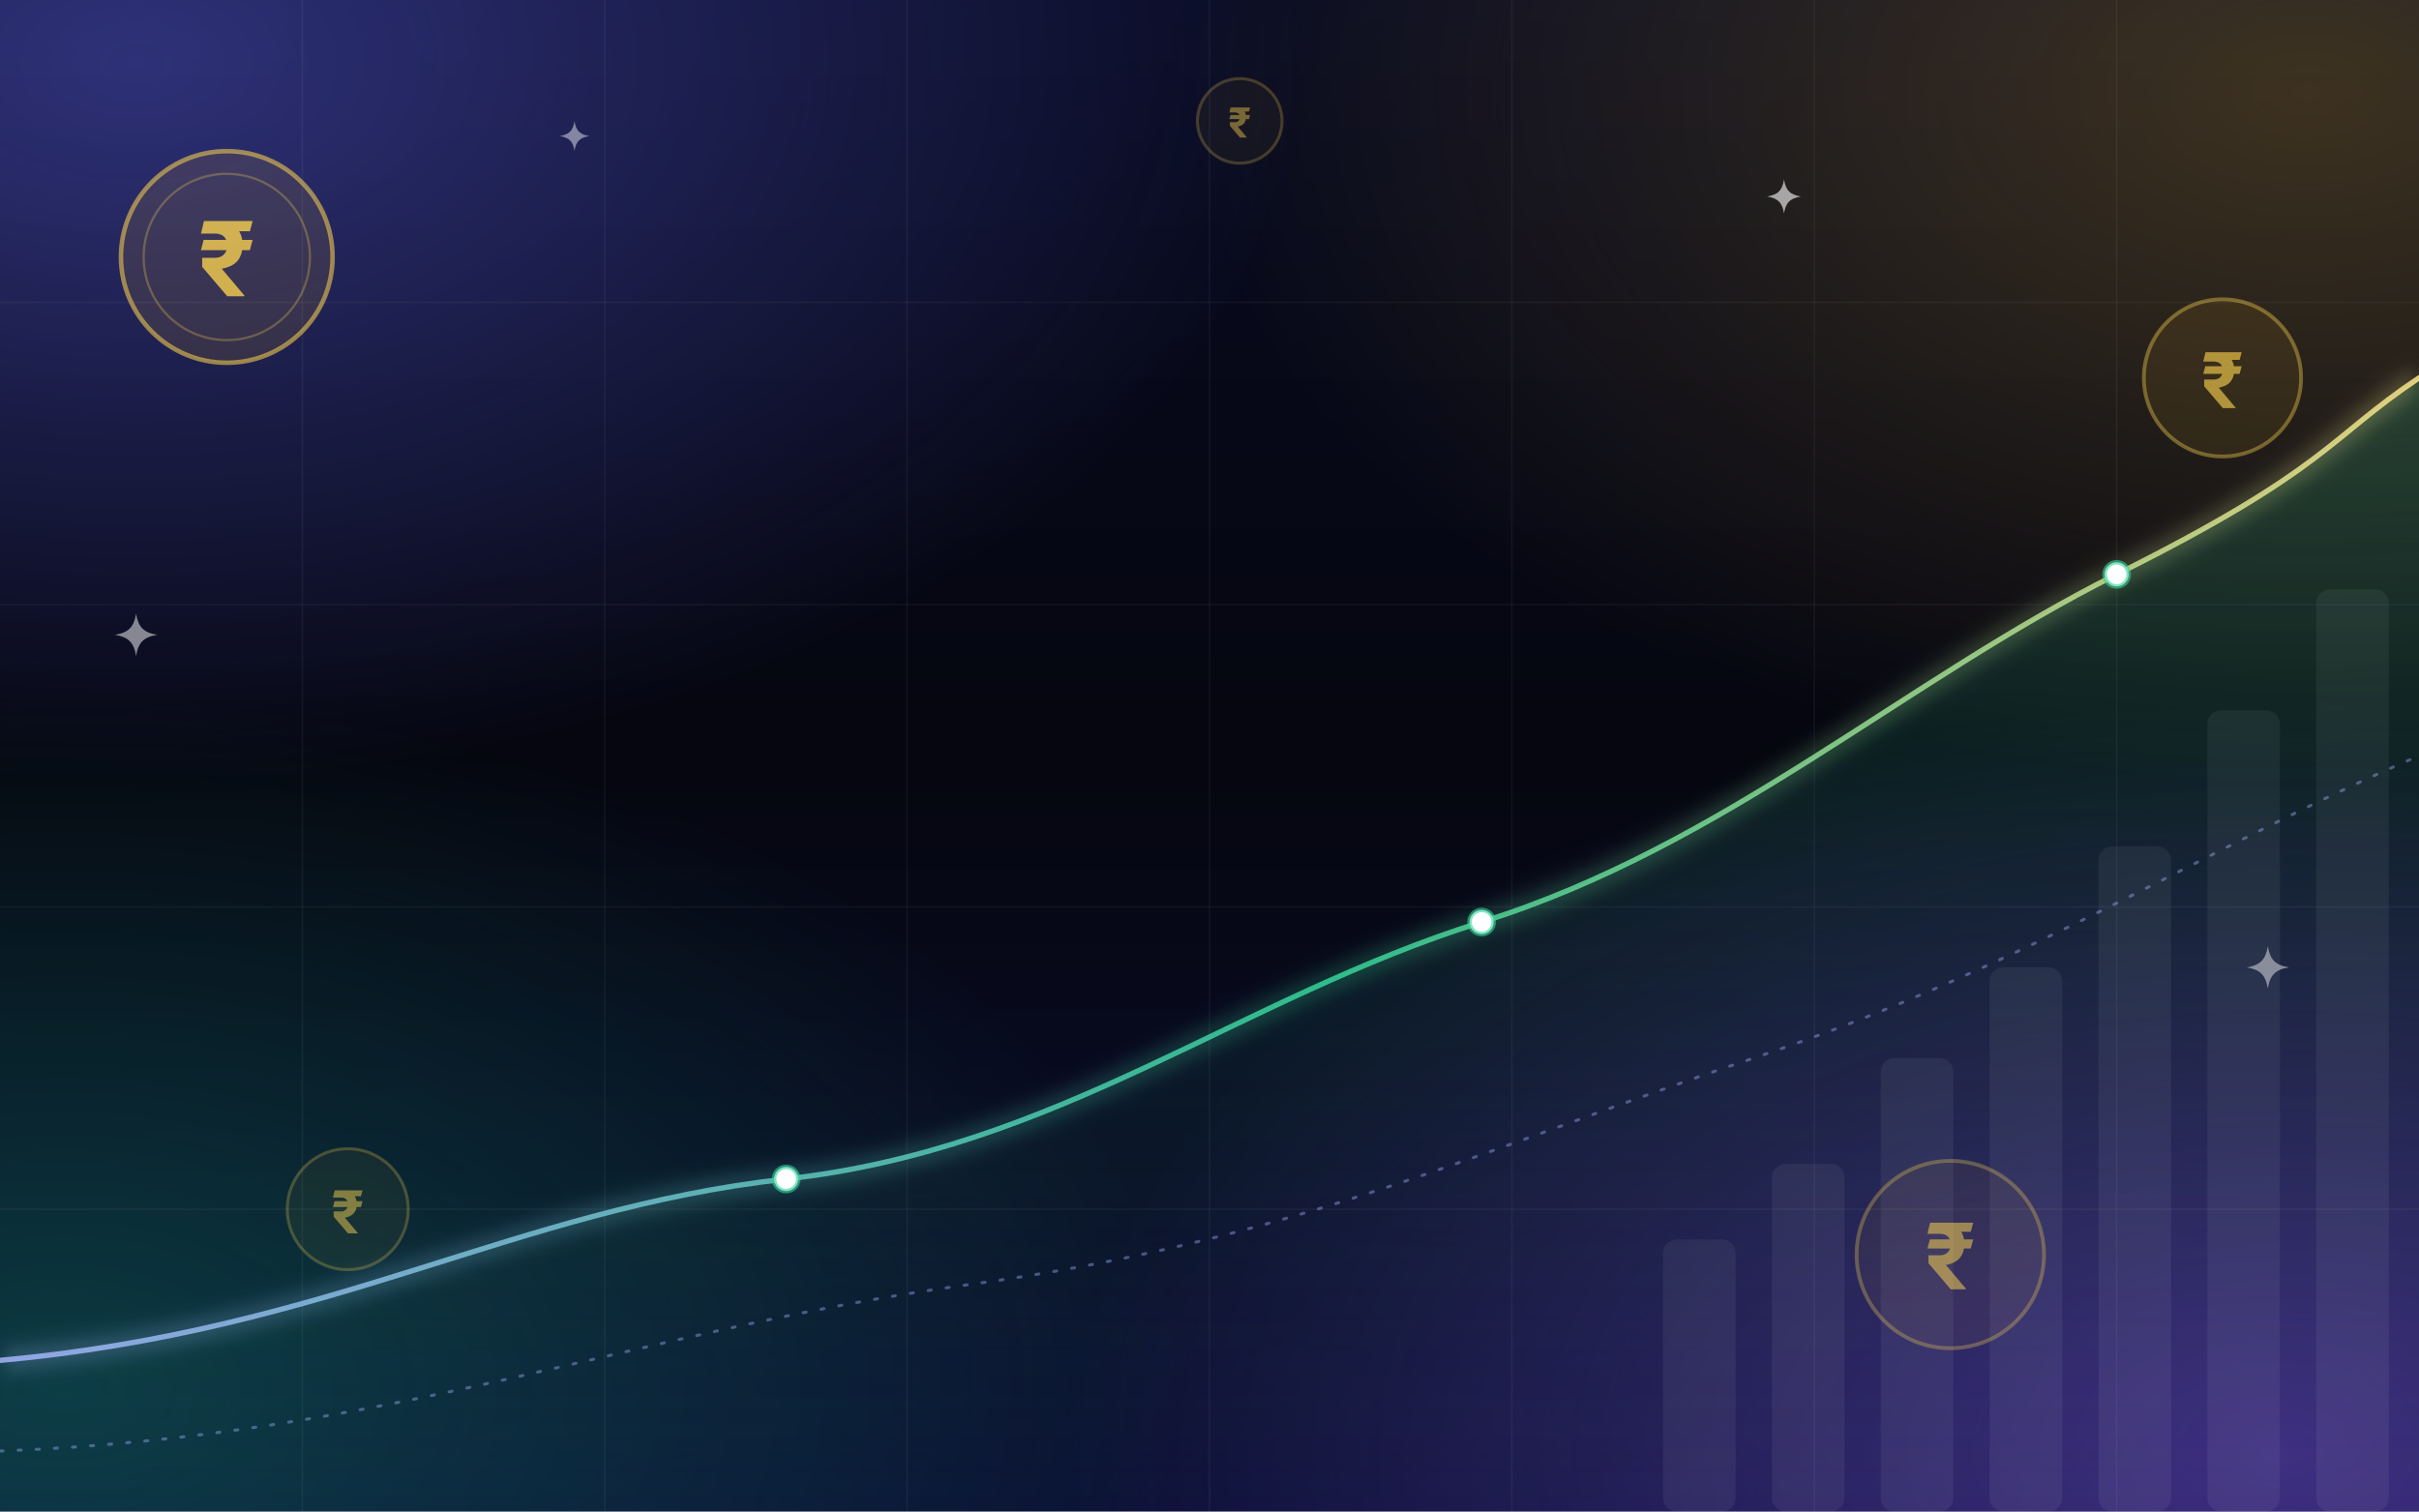
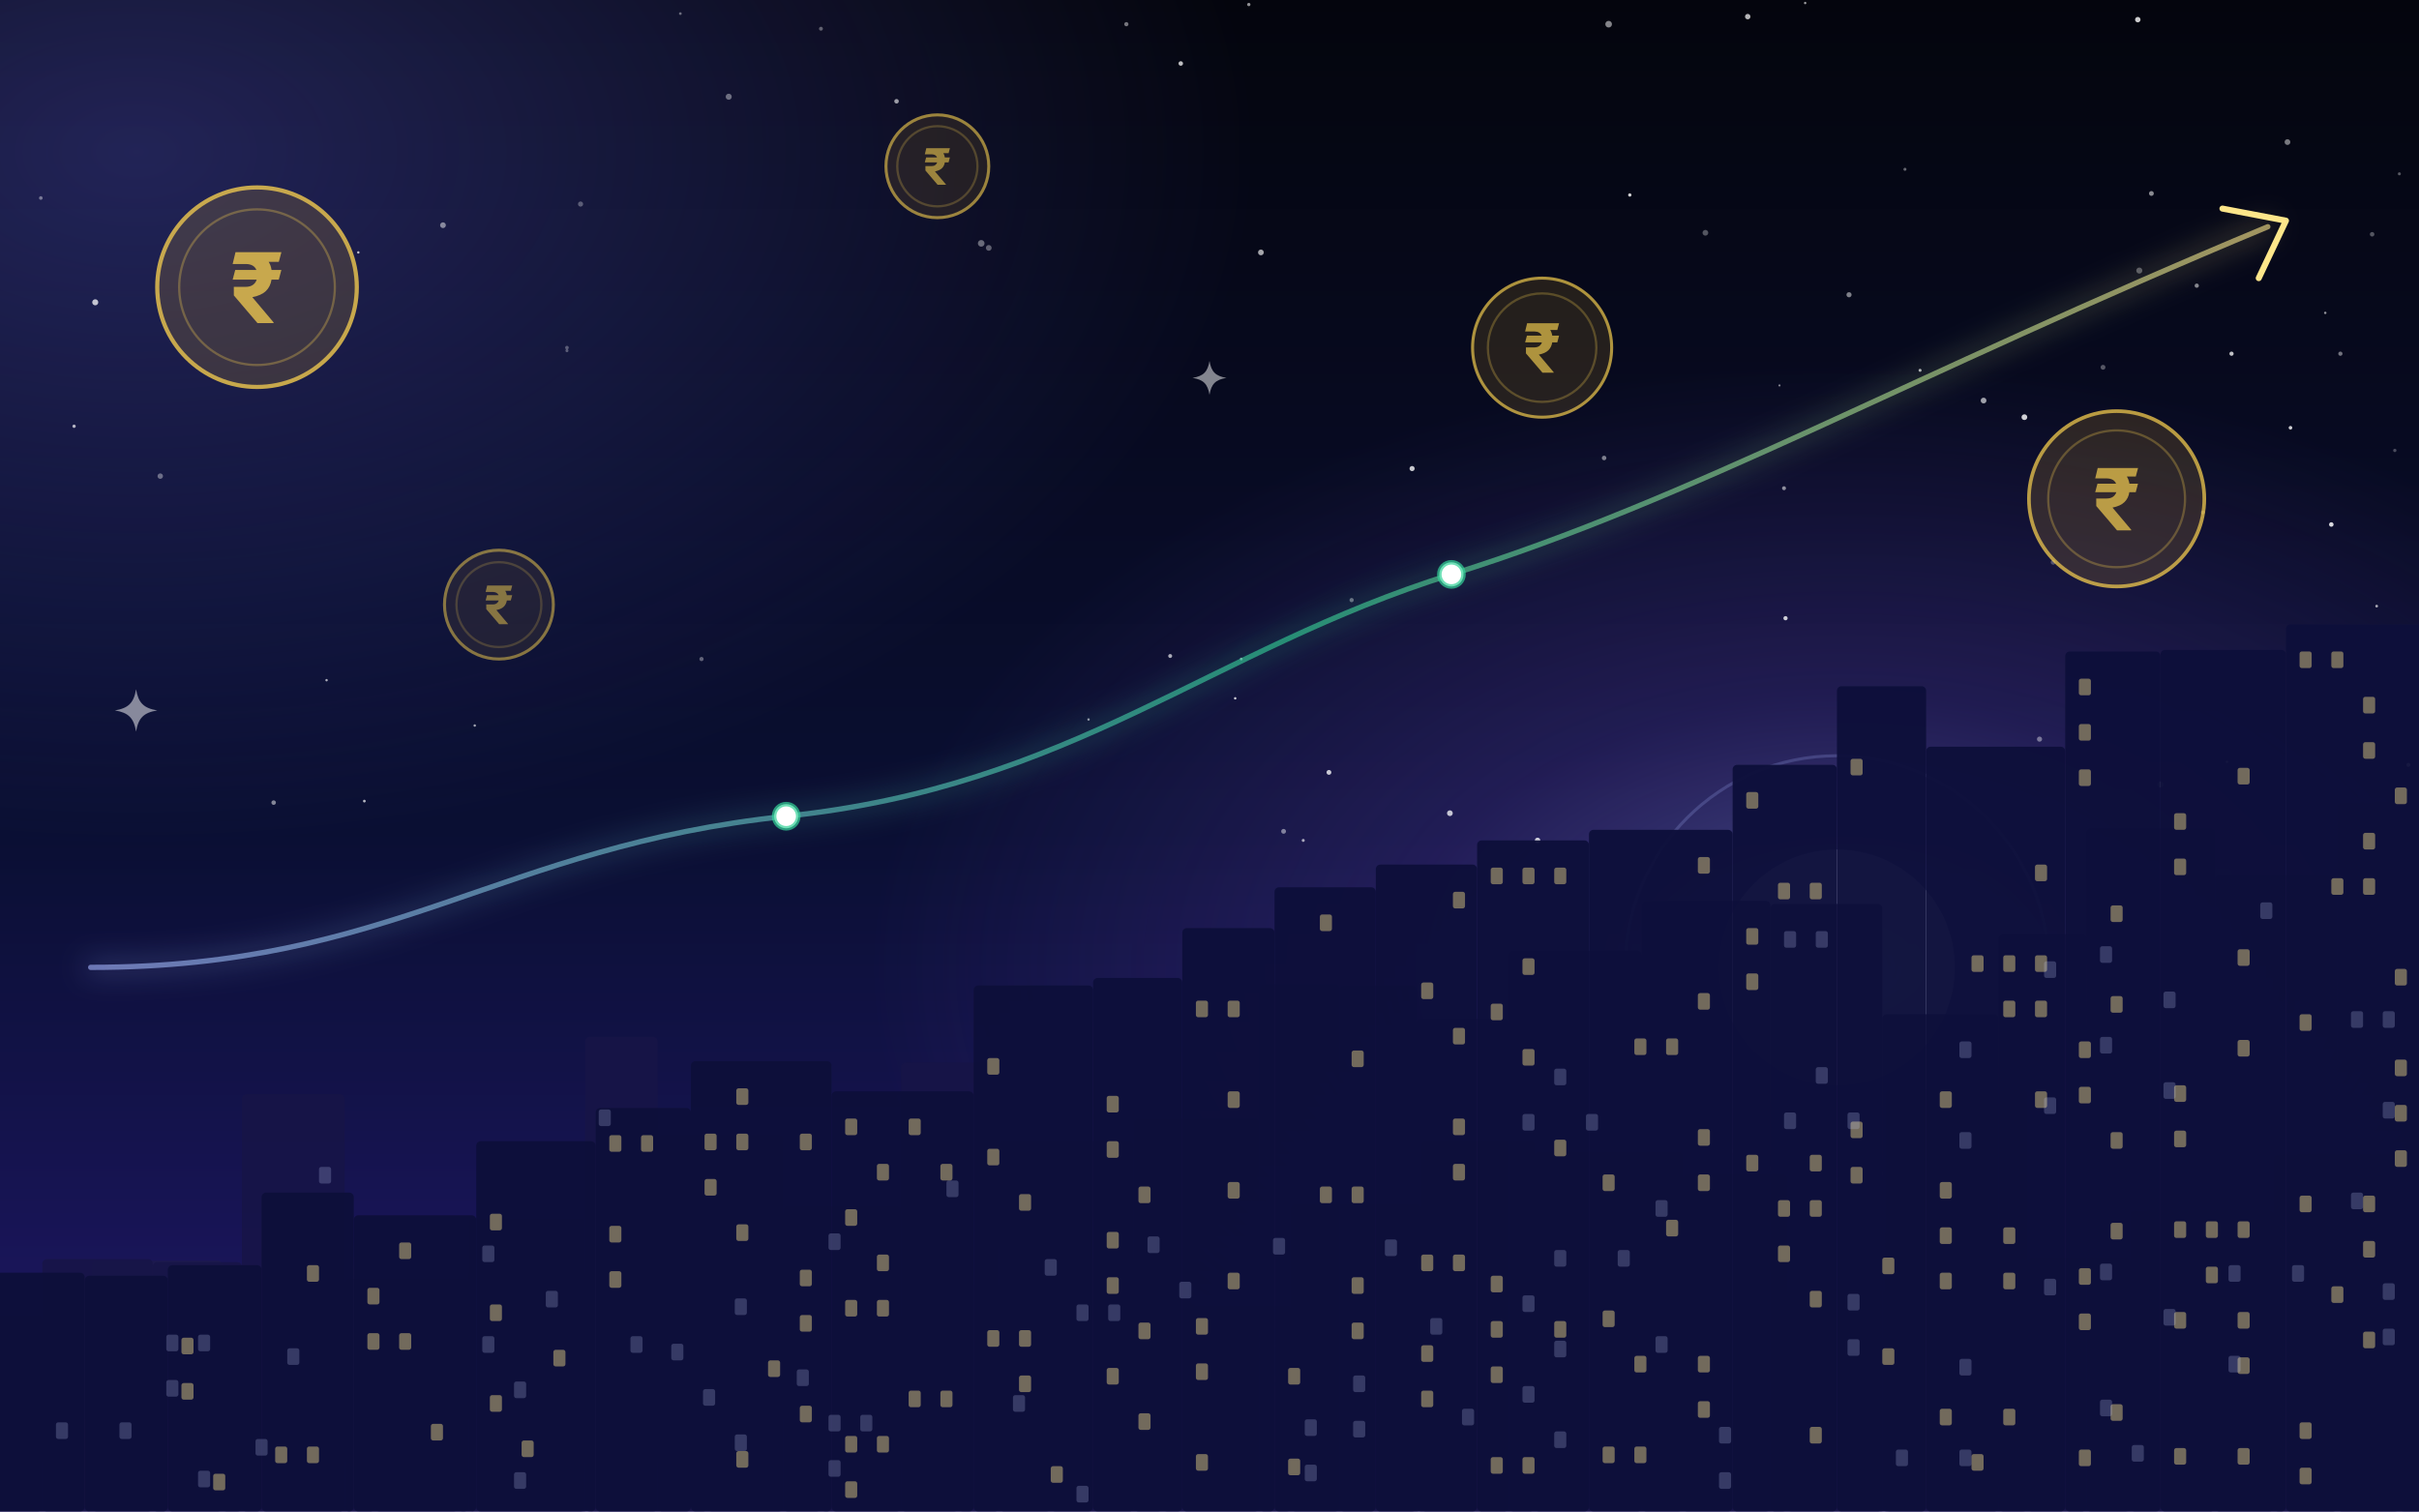
- <svg xmlns="http://www.w3.org/2000/svg" viewBox="0 0 1600 1000" preserveAspectRatio="xMidYMid slice" role="img" aria-label="">
+ <svg xmlns="http://www.w3.org/2000/svg" viewBox="0 0 1600 1000" preserveAspectRatio="xMidYMax slice" role="img" aria-label="">
  <defs>
-     <linearGradient id="base" x1="0" y1="0" x2="0" y2="1">
-       <stop offset="0" stop-color="#080b22" />
-       <stop offset=".5" stop-color="#05060f" />
-       <stop offset="1" stop-color="#0b1034" />
+     <linearGradient id="sky" x1="0" y1="0" x2="0" y2="1">
+       <stop offset="0" stop-color="#04050d" />
+       <stop offset=".55" stop-color="#0a0f33" />
+       <stop offset=".9" stop-color="#1c1660" />
+       <stop offset="1" stop-color="#2a1b6e" />
    </linearGradient>
-     <radialGradient id="g1" cx="6%" cy="4%" r="48%">
-       <stop offset="0" stop-color="#6366f1" stop-opacity=".42" />
+     <radialGradient id="moon" cx="76%" cy="64%" r="40%">
+       <stop offset="0" stop-color="#a5b4fc" stop-opacity=".42" />
+       <stop offset=".45" stop-color="#8b5cf6" stop-opacity=".18" />
+       <stop offset="1" stop-color="#8b5cf6" stop-opacity="0" />
+     </radialGradient>
+     <radialGradient id="grn" cx="6%" cy="10%" r="46%">
+       <stop offset="0" stop-color="#6366f1" stop-opacity=".30" />
      <stop offset="1" stop-color="#6366f1" stop-opacity="0" />
    </radialGradient>
-     <radialGradient id="g2" cx="95%" cy="6%" r="46%">
-       <stop offset="0" stop-color="#fbbf24" stop-opacity=".22" />
-       <stop offset="1" stop-color="#fbbf24" stop-opacity="0" />
-     </radialGradient>
-     <radialGradient id="g3" cx="3%" cy="92%" r="46%">
-       <stop offset="0" stop-color="#10b981" stop-opacity=".26" />
-       <stop offset="1" stop-color="#10b981" stop-opacity="0" />
-     </radialGradient>
-     <radialGradient id="g4" cx="94%" cy="96%" r="50%">
-       <stop offset="0" stop-color="#8b5cf6" stop-opacity=".40" />
-       <stop offset="1" stop-color="#8b5cf6" stop-opacity="0" />
-     </radialGradient>
-     <linearGradient id="ln" x1="0" y1="0" x2="1" y2="0">
+     <linearGradient id="gl" x1="0" y1="0" x2="1" y2="0">
      <stop offset="0" stop-color="#a5b4fc" />
      <stop offset=".55" stop-color="#34d399" />
      <stop offset="1" stop-color="#fde68a" />
    </linearGradient>
-     <linearGradient id="ar" x1="0" y1="0" x2="0" y2="1">
-       <stop offset="0" stop-color="#34d399" stop-opacity=".18" />
-       <stop offset="1" stop-color="#34d399" stop-opacity="0" />
-     </linearGradient>
-     <filter id="blur">
-       <feGaussianBlur stdDeviation="7" />
+     <filter id="b">
+       <feGaussianBlur stdDeviation="9" />
    </filter>
    <path id="sp" d="M0-14C1.5-5 5-1.5 14 0 5 1.5 1.5 5 0 14-1.5 5-5 1.5-14 0-5-1.5-1.5-5 0-14Z" />
  </defs>
-   <rect width="1600" height="1000" fill="url(#base)" />
-   <rect width="1600" height="1000" fill="url(#g1)" />
-   <rect width="1600" height="1000" fill="url(#g2)" />
-   <rect width="1600" height="1000" fill="url(#g3)" />
-   <rect width="1600" height="1000" fill="url(#g4)" />
-   <g stroke="#fff" stroke-opacity=".05">
-     <path d="M0 200H1600M0 400H1600M0 600H1600M0 800H1600" />
-     <path d="M200 0V1000M400 0V1000M600 0V1000M800 0V1000M1000 0V1000M1200 0V1000M1400 0V1000" />
-   </g>
-   <g fill="#fff" fill-opacity=".06">
-     <rect x="1100" y="820" width="48" height="180" rx="9" />
-     <rect x="1172" y="770" width="48" height="230" rx="9" />
-     <rect x="1244" y="700" width="48" height="300" rx="9" />
-     <rect x="1316" y="640" width="48" height="360" rx="9" />
-     <rect x="1388" y="560" width="48" height="440" rx="9" />
-     <rect x="1460" y="470" width="48" height="530" rx="9" />
-     <rect x="1532" y="390" width="48" height="610" rx="9" />
-   </g>
-   <path d="M0 900C220 880 340 800 520 780S820 660 980 610S1260 450 1400 380S1540 290 1600 250V1000H0Z" fill="url(#ar)" />
-   <path d="M0 900C220 880 340 800 520 780S820 660 980 610S1260 450 1400 380S1540 290 1600 250" fill="none" stroke="url(#ln)" stroke-width="7" stroke-linecap="round" opacity=".5" filter="url(#blur)" />
-   <path d="M0 900C220 880 340 800 520 780S820 660 980 610S1260 450 1400 380S1540 290 1600 250" fill="none" stroke="url(#ln)" stroke-width="3.5" stroke-linecap="round" opacity=".85" />
-   <path d="M0 960C260 950 420 880 640 850S980 760 1160 700S1460 560 1600 500" fill="none" stroke="#a5b4fc" stroke-width="2" stroke-linecap="round" stroke-dasharray="2 10" opacity=".4" />
-   <g fill="#fff" stroke="#34d399" stroke-opacity=".6" stroke-width="3">
-     <circle cx="520" cy="780" r="8" />
-     <circle cx="980" cy="610" r="8" />
-     <circle cx="1400" cy="380" r="8" />
-   </g>
-   <g font-family="system-ui,-apple-system,Segoe UI,Roboto,sans-serif" font-weight="700" text-anchor="middle" fill="#fcd34d">
-     <g opacity=".8">
-       <circle cx="150" cy="170" r="70" fill="#fbbf24" fill-opacity=".14" stroke="#fcd34d" stroke-opacity=".7" stroke-width="3" />
-       <circle cx="150" cy="170" r="55" fill="none" stroke="#fcd34d" stroke-opacity=".35" stroke-width="1.5" />
-       <text x="150" y="196" font-size="70">₹</text>
+   <rect width="1600" height="1000" fill="url(#sky)" />
+   <rect width="1600" height="1000" fill="url(#grn)" />
+   <rect width="1600" height="1000" fill="url(#moon)" />
+   <g fill="#fff">
+     <circle cx="1064" cy="16" r="2.2" opacity="0.51" />
+     <circle cx="464" cy="436" r="1.4" opacity="0.35" />
+     <circle cx="649" cy="161" r="2.2" opacity="0.38" />
+     <circle cx="781" cy="42" r="1.5" opacity="0.74" />
+     <circle cx="63" cy="200" r="2.0" opacity="0.74" />
+     <circle cx="745" cy="16" r="1.4" opacity="0.44" />
+     <circle cx="817" cy="462" r="0.8" opacity="0.81" />
+     <circle cx="1572" cy="401" r="0.9" opacity="0.65" />
+     <circle cx="1017" cy="556" r="1.8" opacity="0.80" />
+     <circle cx="1078" cy="129" r="1.1" opacity="0.82" />
+     <circle cx="1391" cy="243" r="1.6" opacity="0.32" />
+     <circle cx="1515" cy="283" r="1.2" opacity="0.79" />
+     <circle cx="959" cy="538" r="1.9" opacity="0.75" />
+     <circle cx="849" cy="550" r="1.6" opacity="0.45" />
+     <circle cx="314" cy="480" r="0.8" opacity="0.63" />
+     <circle cx="1156" cy="11" r="1.8" opacity="0.70" />
+     <circle cx="1194" cy="2" r="0.8" opacity="0.60" />
+     <circle cx="1453" cy="189" r="1.4" opacity="0.51" />
+     <circle cx="774" cy="434" r="1.3" opacity="0.66" />
+     <circle cx="1181" cy="409" r="1.4" opacity="0.79" />
+     <circle cx="1538" cy="207" r="0.8" opacity="0.57" />
+     <circle cx="1476" cy="234" r="1.4" opacity="0.75" />
+     <circle cx="375" cy="230" r="1.2" opacity="0.30" />
+     <circle cx="826" cy="3" r="1.1" opacity="0.56" />
+     <circle cx="894" cy="397" r="1.4" opacity="0.38" />
+     <circle cx="241" cy="530" r="0.9" opacity="0.70" />
+     <circle cx="1457" cy="339" r="1.3" opacity="0.26" />
+     <circle cx="862" cy="556" r="1.0" opacity="0.62" />
+     <circle cx="720" cy="476" r="0.8" opacity="0.57" />
+     <circle cx="821" cy="436" r="0.9" opacity="0.60" />
+     <circle cx="1223" cy="195" r="1.7" opacity="0.48" />
+     <circle cx="216" cy="450" r="0.8" opacity="0.66" />
+     <circle cx="1569" cy="155" r="1.5" opacity="0.31" />
+     <circle cx="1260" cy="112" r="1.0" opacity="0.39" />
+     <circle cx="1128" cy="154" r="1.9" opacity="0.31" />
+     <circle cx="1429" cy="519" r="2.0" opacity="0.30" />
+     <circle cx="879" cy="511" r="1.6" opacity="0.77" />
+     <circle cx="181" cy="531" r="1.5" opacity="0.49" />
+     <circle cx="27" cy="131" r="1.2" opacity="0.40" />
+     <circle cx="237" cy="167" r="0.8" opacity="0.73" />
+     <circle cx="1349" cy="489" r="1.7" opacity="0.40" />
+     <circle cx="49" cy="282" r="1.1" opacity="0.68" />
+     <circle cx="1473" cy="504" r="0.8" opacity="0.58" />
+     <circle cx="543" cy="19" r="1.3" opacity="0.34" />
+     <circle cx="1270" cy="245" r="1.0" opacity="0.68" />
+     <circle cx="934" cy="310" r="1.7" opacity="0.77" />
+     <circle cx="482" cy="64" r="2.0" opacity="0.39" />
+     <circle cx="1312" cy="265" r="1.9" opacity="0.61" />
+     <circle cx="1587" cy="115" r="1.0" opacity="0.33" />
+     <circle cx="654" cy="164" r="1.9" opacity="0.34" />
+     <circle cx="593" cy="67" r="1.5" opacity="0.59" />
+     <circle cx="1513" cy="94" r="1.9" opacity="0.46" />
+     <circle cx="1593" cy="506" r="1.3" opacity="0.78" />
+     <circle cx="1414" cy="13" r="1.8" opacity="0.79" />
+     <circle cx="384" cy="135" r="1.7" opacity="0.30" />
+     <circle cx="1423" cy="128" r="1.6" opacity="0.53" />
+     <circle cx="1415" cy="179" r="2.0" opacity="0.32" />
+     <circle cx="1180" cy="323" r="1.3" opacity="0.53" />
+     <circle cx="834" cy="167" r="1.9" opacity="0.64" />
+     <circle cx="375" cy="232" r="1.0" opacity="0.30" />
+     <circle cx="106" cy="315" r="1.8" opacity="0.37" />
+     <circle cx="1061" cy="303" r="1.5" opacity="0.47" />
+     <circle cx="450" cy="9" r="0.9" opacity="0.38" />
+     <circle cx="1177" cy="255" r="0.7" opacity="0.50" />
+     <circle cx="1339" cy="276" r="1.9" opacity="0.81" />
+     <circle cx="1548" cy="234" r="1.4" opacity="0.43" />
+     <circle cx="1584" cy="298" r="1.1" opacity="0.27" />
+     <circle cx="1542" cy="347" r="1.5" opacity="0.84" />
+     <circle cx="1358" cy="372" r="1.6" opacity="0.26" />
+     <circle cx="293" cy="149" r="1.9" opacity="0.48" />
+   </g>
+   <circle cx="1215" cy="640" r="78" fill="#e0e7ff" opacity=".55" />
+   <circle cx="1215" cy="640" r="140" fill="none" stroke="#a5b4fc" stroke-opacity=".22" stroke-width="2" />
+   <g font-family="system-ui,-apple-system,Segoe UI,Roboto,sans-serif" font-weight="700" text-anchor="middle">
+     <g opacity="0.765">
+       <circle cx="170" cy="190" r="66" fill="#fbbf24" fill-opacity="0.2" stroke="#fcd34d" stroke-width="2.75" />
+       <circle cx="170" cy="190" r="51.48" fill="none" stroke="#fcd34d" stroke-opacity=".4" stroke-width="1.5" />
+       <text x="170" y="213.76" font-size="66" fill="#fcd34d">₹</text>
    </g>
-     <g opacity=".65">
-       <circle cx="1470" cy="250" r="52" fill="#fbbf24" fill-opacity=".12" stroke="#fcd34d" stroke-opacity=".6" stroke-width="2.5" />
-       <text x="1470" y="270" font-size="52">₹</text>
+     <g opacity="0.595">
+       <circle cx="620" cy="110" r="34" fill="#fbbf24" fill-opacity="0.16" stroke="#fcd34d" stroke-width="2" />
+       <circle cx="620" cy="110" r="26.52" fill="none" stroke="#fcd34d" stroke-opacity=".4" stroke-width="1.5" />
+       <text x="620" y="122.24" font-size="34" fill="#fcd34d">₹</text>
    </g>
-     <g opacity=".55">
-       <circle cx="1290" cy="830" r="62" fill="#fbbf24" fill-opacity=".1" stroke="#fcd34d" stroke-opacity=".55" stroke-width="2.5" />
-       <text x="1290" y="853" font-size="62">₹</text>
+     <g opacity="0.68">
+       <circle cx="1020" cy="230" r="46" fill="#fbbf24" fill-opacity="0.18" stroke="#fcd34d" stroke-width="2" />
+       <circle cx="1020" cy="230" r="35.88" fill="none" stroke="#fcd34d" stroke-opacity=".4" stroke-width="1.5" />
+       <text x="1020" y="246.56" font-size="46" fill="#fcd34d">₹</text>
    </g>
-     <g opacity=".5">
-       <circle cx="230" cy="800" r="40" fill="#fbbf24" fill-opacity=".1" stroke="#fcd34d" stroke-opacity=".5" stroke-width="2" />
-       <text x="230" y="816" font-size="40">₹</text>
+     <g opacity="0.722">
+       <circle cx="1400" cy="330" r="58" fill="#fbbf24" fill-opacity="0.2" stroke="#fcd34d" stroke-width="2.417" />
+       <circle cx="1400" cy="330" r="45.24" fill="none" stroke="#fcd34d" stroke-opacity=".4" stroke-width="1.5" />
+       <text x="1400" y="350.88" font-size="58" fill="#fcd34d">₹</text>
    </g>
-     <g opacity=".45">
-       <circle cx="820" cy="80" r="28" fill="#fbbf24" fill-opacity=".1" stroke="#fcd34d" stroke-opacity=".5" stroke-width="2" />
-       <text x="820" y="91" font-size="28">₹</text>
+     <g opacity="0.51">
+       <circle cx="330" cy="400" r="36" fill="#fbbf24" fill-opacity="0.16" stroke="#fcd34d" stroke-width="2" />
+       <circle cx="330" cy="400" r="28.08" fill="none" stroke="#fcd34d" stroke-opacity=".4" stroke-width="1.5" />
+       <text x="330" y="412.96" font-size="36" fill="#fcd34d">₹</text>
    </g>
  </g>
  <g fill="#fff">
-     <use href="#sp" x="90" y="420" opacity=".5" />
-     <use href="#sp" x="1500" y="640" opacity=".45" />
-     <use href="#sp" x="1180" y="130" opacity=".6" transform="translate(1180 130) scale(.8) translate(-1180 -130)" />
-     <use href="#sp" x="380" y="90" opacity=".45" transform="translate(380 90) scale(.7) translate(-380 -90)" />
+     <use href="#sp" x="90" y="470" opacity=".5" />
+     <use href="#sp" x="800" y="250" opacity=".5" transform="translate(800 250) scale(.8) translate(-800 -250)" />
+   </g>
+   <g fill="#1e1b4b" opacity=".75">
+     <rect x="-20" y="846" width="81" height="154" rx="3" />
+     <rect x="61" y="834" width="86" height="166" rx="3" />
+     <rect x="147" y="837" width="101" height="163" rx="3" />
+     <rect x="248" y="833" width="55" height="167" rx="3" />
+     <rect x="303" y="842" width="86" height="158" rx="3" />
+     <rect x="389" y="782" width="79" height="218" rx="3" />
+     <rect x="468" y="803" width="75" height="197" rx="3" />
+     <rect x="543" y="870" width="91" height="130" rx="3" />
+     <rect x="634" y="850" width="61" height="150" rx="3" />
+     <rect x="695" y="832" width="74" height="168" rx="3" />
+     <rect x="769" y="864" width="85" height="136" rx="3" />
+     <rect x="854" y="797" width="86" height="203" rx="3" />
+     <rect x="940" y="755" width="75" height="245" rx="3" />
+     <rect x="1015" y="762" width="98" height="238" rx="3" />
+     <rect x="1113" y="777" width="69" height="223" rx="3" />
+     <rect x="1182" y="853" width="65" height="147" rx="3" />
+     <rect x="1247" y="721" width="94" height="279" rx="3" />
+     <rect x="1341" y="832" width="68" height="168" rx="3" />
+     <rect x="1409" y="801" width="95" height="199" rx="3" />
+     <rect x="1504" y="764" width="83" height="236" rx="3" />
+     <rect x="1587" y="821" width="101" height="179" rx="3" />
+   </g>
+   <g fill="#161446" opacity=".85">
+     <rect x="-20" y="870" width="48" height="130" rx="3" />
+     <rect x="28" y="833" width="73" height="167" rx="3" />
+     <rect x="101" y="835" width="59" height="165" rx="3" />
+     <rect x="160" y="724" width="68" height="276" rx="3" />
+     <rect x="228" y="846" width="82" height="154" rx="3" />
+     <rect x="310" y="806" width="77" height="194" rx="3" />
+     <rect x="387" y="686" width="48" height="314" rx="3" />
+     <rect x="435" y="751" width="83" height="249" rx="3" />
+     <rect x="518" y="798" width="78" height="202" rx="3" />
+     <rect x="596" y="703" width="65" height="297" rx="3" />
+     <rect x="661" y="755" width="89" height="245" rx="3" />
+     <rect x="750" y="740" width="83" height="260" rx="3" />
+     <rect x="833" y="651" width="53" height="349" rx="3" />
+     <rect x="886" y="652" width="51" height="348" rx="3" />
+     <rect x="937" y="674" width="61" height="326" rx="3" />
+     <rect x="998" y="629" width="88" height="371" rx="3" />
+     <rect x="1086" y="596" width="85" height="404" rx="3" />
+     <rect x="1171" y="598" width="74" height="402" rx="3" />
+     <rect x="1245" y="671" width="77" height="329" rx="3" />
+     <rect x="1322" y="618" width="58" height="382" rx="3" />
+     <rect x="1380" y="548" width="85" height="452" rx="3" />
+     <rect x="1465" y="579" width="81" height="421" rx="3" />
+     <rect x="1546" y="531" width="59" height="469" rx="3" />
+     <rect x="1605" y="595" width="53" height="405" rx="3" />
+   </g>
+   <path d="M60 640C260 640 330 560 520 540S800 430 960 380S1260 250 1500 150" fill="none" stroke="url(#gl)" stroke-width="8" stroke-linecap="round" opacity=".28" filter="url(#b)" />
+   <path d="M60 640C260 640 330 560 520 540S800 430 960 380S1260 250 1500 150" fill="none" stroke="url(#gl)" stroke-width="3.5" stroke-linecap="round" opacity=".6" />
+   <path d="M1470 138L1512 146L1494 184" fill="none" stroke="#fde68a" stroke-width="4" stroke-linecap="round" stroke-linejoin="round" />
+   <g fill="#fff" stroke="#34d399" stroke-opacity=".7" stroke-width="3">
+     <circle cx="520" cy="540" r="8" />
+     <circle cx="960" cy="380" r="8" />
+   </g>
+   <g fill="#0d0f3a" opacity=".95">
+     <rect x="-20" y="842" width="76" height="158" rx="3" />
+     <rect x="56" y="844" width="55" height="156" rx="3" />
+     <rect x="111" y="837" width="62" height="163" rx="3" />
+     <rect x="173" y="789" width="61" height="211" rx="3" />
+     <rect x="234" y="804" width="81" height="196" rx="3" />
+     <rect x="315" y="755" width="79" height="245" rx="3" />
+     <rect x="394" y="733" width="63" height="267" rx="3" />
+     <rect x="457" y="702" width="93" height="298" rx="3" />
+     <rect x="550" y="722" width="94" height="278" rx="3" />
+     <rect x="644" y="652" width="79" height="348" rx="3" />
+     <rect x="723" y="647" width="59" height="353" rx="3" />
+     <rect x="782" y="614" width="61" height="386" rx="3" />
+     <rect x="843" y="587" width="67" height="413" rx="3" />
+     <rect x="910" y="572" width="67" height="428" rx="3" />
+     <rect x="977" y="556" width="74" height="444" rx="3" />
+     <rect x="1051" y="549" width="95" height="451" rx="3" />
+     <rect x="1146" y="506" width="69" height="494" rx="3" />
+     <rect x="1215" y="454" width="59" height="546" rx="3" />
+     <rect x="1274" y="494" width="92" height="506" rx="3" />
+     <rect x="1366" y="431" width="63" height="569" rx="3" />
+     <rect x="1429" y="430" width="83" height="570" rx="3" />
+     <rect x="1512" y="413" width="90" height="587" rx="3" />
+     <rect x="1602" y="347" width="63" height="653" rx="3" />
+   </g>
+   <g fill="#fde68a" opacity="0.42">
+     <rect x="120" y="885" width="8" height="11" rx="1.5" />
+     <rect x="120" y="915" width="8" height="11" rx="1.5" />
+     <rect x="141" y="975" width="8" height="11" rx="1.5" />
+     <rect x="203" y="837" width="8" height="11" rx="1.5" />
+     <rect x="182" y="957" width="8" height="11" rx="1.5" />
+     <rect x="203" y="957" width="8" height="11" rx="1.5" />
+     <rect x="264" y="822" width="8" height="11" rx="1.5" />
+     <rect x="243" y="852" width="8" height="11" rx="1.5" />
+     <rect x="243" y="882" width="8" height="11" rx="1.5" />
+     <rect x="264" y="882" width="8" height="11" rx="1.5" />
+     <rect x="285" y="942" width="8" height="11" rx="1.5" />
+     <rect x="324" y="803" width="8" height="11" rx="1.5" />
+     <rect x="324" y="863" width="8" height="11" rx="1.5" />
+     <rect x="366" y="893" width="8" height="11" rx="1.5" />
+     <rect x="324" y="923" width="8" height="11" rx="1.5" />
+     <rect x="345" y="953" width="8" height="11" rx="1.5" />
+     <rect x="403" y="751" width="8" height="11" rx="1.5" />
+     <rect x="424" y="751" width="8" height="11" rx="1.5" />
+     <rect x="403" y="811" width="8" height="11" rx="1.5" />
+     <rect x="403" y="841" width="8" height="11" rx="1.5" />
+     <rect x="487" y="720" width="8" height="11" rx="1.5" />
+     <rect x="466" y="750" width="8" height="11" rx="1.5" />
+     <rect x="487" y="750" width="8" height="11" rx="1.5" />
+     <rect x="529" y="750" width="8" height="11" rx="1.5" />
+     <rect x="466" y="780" width="8" height="11" rx="1.5" />
+     <rect x="487" y="810" width="8" height="11" rx="1.5" />
+     <rect x="529" y="840" width="8" height="11" rx="1.5" />
+     <rect x="529" y="870" width="8" height="11" rx="1.5" />
+     <rect x="508" y="900" width="8" height="11" rx="1.5" />
+     <rect x="529" y="930" width="8" height="11" rx="1.5" />
+     <rect x="487" y="960" width="8" height="11" rx="1.5" />
+     <rect x="559" y="740" width="8" height="11" rx="1.5" />
+     <rect x="601" y="740" width="8" height="11" rx="1.5" />
+     <rect x="580" y="770" width="8" height="11" rx="1.5" />
+     <rect x="622" y="770" width="8" height="11" rx="1.5" />
+     <rect x="559" y="800" width="8" height="11" rx="1.5" />
+     <rect x="580" y="830" width="8" height="11" rx="1.5" />
+     <rect x="559" y="860" width="8" height="11" rx="1.5" />
+     <rect x="580" y="860" width="8" height="11" rx="1.5" />
+     <rect x="601" y="920" width="8" height="11" rx="1.5" />
+     <rect x="622" y="920" width="8" height="11" rx="1.5" />
+     <rect x="559" y="950" width="8" height="11" rx="1.5" />
+     <rect x="580" y="950" width="8" height="11" rx="1.5" />
+     <rect x="559" y="980" width="8" height="11" rx="1.5" />
+     <rect x="653" y="700" width="8" height="11" rx="1.5" />
+     <rect x="653" y="760" width="8" height="11" rx="1.5" />
+     <rect x="674" y="790" width="8" height="11" rx="1.5" />
+     <rect x="653" y="880" width="8" height="11" rx="1.5" />
+     <rect x="674" y="880" width="8" height="11" rx="1.5" />
+     <rect x="674" y="910" width="8" height="11" rx="1.5" />
+     <rect x="695" y="970" width="8" height="11" rx="1.5" />
+     <rect x="732" y="725" width="8" height="11" rx="1.5" />
+     <rect x="732" y="755" width="8" height="11" rx="1.5" />
+     <rect x="753" y="785" width="8" height="11" rx="1.5" />
+     <rect x="732" y="815" width="8" height="11" rx="1.5" />
+     <rect x="732" y="845" width="8" height="11" rx="1.5" />
+     <rect x="753" y="875" width="8" height="11" rx="1.5" />
+     <rect x="732" y="905" width="8" height="11" rx="1.5" />
+     <rect x="753" y="935" width="8" height="11" rx="1.5" />
+     <rect x="791" y="662" width="8" height="11" rx="1.5" />
+     <rect x="812" y="662" width="8" height="11" rx="1.5" />
+     <rect x="812" y="722" width="8" height="11" rx="1.5" />
+     <rect x="812" y="782" width="8" height="11" rx="1.5" />
+     <rect x="812" y="842" width="8" height="11" rx="1.5" />
+     <rect x="791" y="872" width="8" height="11" rx="1.5" />
+     <rect x="791" y="902" width="8" height="11" rx="1.5" />
+     <rect x="791" y="962" width="8" height="11" rx="1.5" />
+     <rect x="873" y="605" width="8" height="11" rx="1.5" />
+     <rect x="894" y="695" width="8" height="11" rx="1.5" />
+     <rect x="873" y="785" width="8" height="11" rx="1.5" />
+     <rect x="894" y="785" width="8" height="11" rx="1.5" />
+     <rect x="894" y="845" width="8" height="11" rx="1.5" />
+     <rect x="894" y="875" width="8" height="11" rx="1.5" />
+     <rect x="852" y="905" width="8" height="11" rx="1.5" />
+     <rect x="852" y="965" width="8" height="11" rx="1.5" />
+     <rect x="961" y="590" width="8" height="11" rx="1.5" />
+     <rect x="940" y="650" width="8" height="11" rx="1.5" />
+     <rect x="961" y="680" width="8" height="11" rx="1.5" />
+     <rect x="961" y="740" width="8" height="11" rx="1.5" />
+     <rect x="961" y="770" width="8" height="11" rx="1.5" />
+     <rect x="940" y="830" width="8" height="11" rx="1.5" />
+     <rect x="961" y="830" width="8" height="11" rx="1.5" />
+     <rect x="940" y="890" width="8" height="11" rx="1.5" />
+     <rect x="940" y="920" width="8" height="11" rx="1.5" />
+     <rect x="986" y="574" width="8" height="11" rx="1.5" />
+     <rect x="1007" y="574" width="8" height="11" rx="1.5" />
+     <rect x="1028" y="574" width="8" height="11" rx="1.5" />
+     <rect x="1007" y="634" width="8" height="11" rx="1.5" />
+     <rect x="986" y="664" width="8" height="11" rx="1.5" />
+     <rect x="1007" y="694" width="8" height="11" rx="1.5" />
+     <rect x="1028" y="754" width="8" height="11" rx="1.5" />
+     <rect x="986" y="844" width="8" height="11" rx="1.5" />
+     <rect x="986" y="874" width="8" height="11" rx="1.5" />
+     <rect x="1028" y="874" width="8" height="11" rx="1.5" />
+     <rect x="986" y="904" width="8" height="11" rx="1.5" />
+     <rect x="986" y="964" width="8" height="11" rx="1.5" />
+     <rect x="1007" y="964" width="8" height="11" rx="1.5" />
+     <rect x="1123" y="567" width="8" height="11" rx="1.5" />
+     <rect x="1123" y="657" width="8" height="11" rx="1.5" />
+     <rect x="1081" y="687" width="8" height="11" rx="1.5" />
+     <rect x="1102" y="687" width="8" height="11" rx="1.5" />
+     <rect x="1123" y="747" width="8" height="11" rx="1.5" />
+     <rect x="1060" y="777" width="8" height="11" rx="1.5" />
+     <rect x="1123" y="777" width="8" height="11" rx="1.5" />
+     <rect x="1102" y="807" width="8" height="11" rx="1.5" />
+     <rect x="1060" y="867" width="8" height="11" rx="1.5" />
+     <rect x="1081" y="897" width="8" height="11" rx="1.5" />
+     <rect x="1123" y="897" width="8" height="11" rx="1.5" />
+     <rect x="1123" y="927" width="8" height="11" rx="1.5" />
+     <rect x="1060" y="957" width="8" height="11" rx="1.5" />
+     <rect x="1081" y="957" width="8" height="11" rx="1.5" />
+     <rect x="1155" y="524" width="8" height="11" rx="1.5" />
+     <rect x="1176" y="584" width="8" height="11" rx="1.5" />
+     <rect x="1197" y="584" width="8" height="11" rx="1.5" />
+     <rect x="1155" y="614" width="8" height="11" rx="1.5" />
+     <rect x="1155" y="644" width="8" height="11" rx="1.5" />
+     <rect x="1155" y="764" width="8" height="11" rx="1.5" />
+     <rect x="1197" y="764" width="8" height="11" rx="1.5" />
+     <rect x="1176" y="794" width="8" height="11" rx="1.5" />
+     <rect x="1197" y="794" width="8" height="11" rx="1.5" />
+     <rect x="1176" y="824" width="8" height="11" rx="1.5" />
+     <rect x="1197" y="854" width="8" height="11" rx="1.5" />
+     <rect x="1197" y="944" width="8" height="11" rx="1.5" />
+     <rect x="1224" y="502" width="8" height="11" rx="1.5" />
+     <rect x="1224" y="742" width="8" height="11" rx="1.5" />
+     <rect x="1224" y="772" width="8" height="11" rx="1.5" />
+     <rect x="1245" y="832" width="8" height="11" rx="1.5" />
+     <rect x="1245" y="892" width="8" height="11" rx="1.5" />
+     <rect x="1346" y="572" width="8" height="11" rx="1.5" />
+     <rect x="1304" y="632" width="8" height="11" rx="1.5" />
+     <rect x="1325" y="632" width="8" height="11" rx="1.5" />
+     <rect x="1346" y="632" width="8" height="11" rx="1.5" />
+     <rect x="1325" y="662" width="8" height="11" rx="1.5" />
+     <rect x="1346" y="662" width="8" height="11" rx="1.5" />
+     <rect x="1283" y="722" width="8" height="11" rx="1.5" />
+     <rect x="1346" y="722" width="8" height="11" rx="1.5" />
+     <rect x="1283" y="782" width="8" height="11" rx="1.5" />
+     <rect x="1283" y="812" width="8" height="11" rx="1.5" />
+     <rect x="1325" y="812" width="8" height="11" rx="1.5" />
+     <rect x="1283" y="842" width="8" height="11" rx="1.5" />
+     <rect x="1325" y="842" width="8" height="11" rx="1.5" />
+     <rect x="1283" y="932" width="8" height="11" rx="1.5" />
+     <rect x="1325" y="932" width="8" height="11" rx="1.5" />
+     <rect x="1304" y="962" width="8" height="11" rx="1.5" />
+     <rect x="1375" y="449" width="8" height="11" rx="1.5" />
+     <rect x="1375" y="479" width="8" height="11" rx="1.5" />
+     <rect x="1375" y="509" width="8" height="11" rx="1.5" />
+     <rect x="1396" y="599" width="8" height="11" rx="1.5" />
+     <rect x="1396" y="659" width="8" height="11" rx="1.5" />
+     <rect x="1375" y="689" width="8" height="11" rx="1.5" />
+     <rect x="1375" y="719" width="8" height="11" rx="1.5" />
+     <rect x="1396" y="749" width="8" height="11" rx="1.5" />
+     <rect x="1396" y="809" width="8" height="11" rx="1.5" />
+     <rect x="1375" y="839" width="8" height="11" rx="1.5" />
+     <rect x="1375" y="869" width="8" height="11" rx="1.5" />
+     <rect x="1396" y="929" width="8" height="11" rx="1.5" />
+     <rect x="1375" y="959" width="8" height="11" rx="1.5" />
+     <rect x="1480" y="508" width="8" height="11" rx="1.5" />
+     <rect x="1438" y="538" width="8" height="11" rx="1.5" />
+     <rect x="1438" y="568" width="8" height="11" rx="1.5" />
+     <rect x="1480" y="628" width="8" height="11" rx="1.5" />
+     <rect x="1480" y="688" width="8" height="11" rx="1.5" />
+     <rect x="1438" y="718" width="8" height="11" rx="1.5" />
+     <rect x="1438" y="748" width="8" height="11" rx="1.5" />
+     <rect x="1438" y="808" width="8" height="11" rx="1.5" />
+     <rect x="1459" y="808" width="8" height="11" rx="1.5" />
+     <rect x="1480" y="808" width="8" height="11" rx="1.5" />
+     <rect x="1459" y="838" width="8" height="11" rx="1.5" />
+     <rect x="1438" y="868" width="8" height="11" rx="1.5" />
+     <rect x="1480" y="868" width="8" height="11" rx="1.5" />
+     <rect x="1480" y="898" width="8" height="11" rx="1.5" />
+     <rect x="1438" y="958" width="8" height="11" rx="1.5" />
+     <rect x="1480" y="958" width="8" height="11" rx="1.5" />
+     <rect x="1521" y="431" width="8" height="11" rx="1.5" />
+     <rect x="1542" y="431" width="8" height="11" rx="1.5" />
+     <rect x="1563" y="461" width="8" height="11" rx="1.5" />
+     <rect x="1563" y="491" width="8" height="11" rx="1.5" />
+     <rect x="1584" y="521" width="8" height="11" rx="1.5" />
+     <rect x="1563" y="551" width="8" height="11" rx="1.5" />
+     <rect x="1542" y="581" width="8" height="11" rx="1.5" />
+     <rect x="1563" y="581" width="8" height="11" rx="1.5" />
+     <rect x="1584" y="641" width="8" height="11" rx="1.5" />
+     <rect x="1521" y="671" width="8" height="11" rx="1.5" />
+     <rect x="1584" y="701" width="8" height="11" rx="1.5" />
+     <rect x="1584" y="731" width="8" height="11" rx="1.5" />
+     <rect x="1584" y="761" width="8" height="11" rx="1.5" />
+     <rect x="1521" y="791" width="8" height="11" rx="1.5" />
+     <rect x="1563" y="791" width="8" height="11" rx="1.5" />
+     <rect x="1563" y="821" width="8" height="11" rx="1.5" />
+     <rect x="1542" y="851" width="8" height="11" rx="1.5" />
+     <rect x="1563" y="881" width="8" height="11" rx="1.5" />
+     <rect x="1521" y="941" width="8" height="11" rx="1.5" />
+     <rect x="1521" y="971" width="8" height="11" rx="1.5" />
+     <rect x="1632" y="455" width="8" height="11" rx="1.5" />
+     <rect x="1632" y="485" width="8" height="11" rx="1.5" />
+     <rect x="1632" y="515" width="8" height="11" rx="1.5" />
+     <rect x="1632" y="545" width="8" height="11" rx="1.5" />
+     <rect x="1611" y="725" width="8" height="11" rx="1.5" />
+     <rect x="1611" y="815" width="8" height="11" rx="1.5" />
+     <rect x="1632" y="875" width="8" height="11" rx="1.5" />
+     <rect x="1611" y="905" width="8" height="11" rx="1.5" />
+     <rect x="1632" y="935" width="8" height="11" rx="1.5" />
+     <rect x="1611" y="965" width="8" height="11" rx="1.5" />
+   </g>
+   <g fill="#c7d2fe" opacity="0.22">
+     <rect x="37" y="941" width="8" height="11" rx="1.5" />
+     <rect x="79" y="941" width="8" height="11" rx="1.5" />
+     <rect x="110" y="883" width="8" height="11" rx="1.5" />
+     <rect x="131" y="883" width="8" height="11" rx="1.5" />
+     <rect x="110" y="913" width="8" height="11" rx="1.5" />
+     <rect x="131" y="973" width="8" height="11" rx="1.5" />
+     <rect x="211" y="772" width="8" height="11" rx="1.5" />
+     <rect x="190" y="892" width="8" height="11" rx="1.5" />
+     <rect x="169" y="952" width="8" height="11" rx="1.5" />
+     <rect x="319" y="824" width="8" height="11" rx="1.5" />
+     <rect x="361" y="854" width="8" height="11" rx="1.5" />
+     <rect x="319" y="884" width="8" height="11" rx="1.5" />
+     <rect x="340" y="914" width="8" height="11" rx="1.5" />
+     <rect x="340" y="974" width="8" height="11" rx="1.5" />
+     <rect x="396" y="734" width="8" height="11" rx="1.5" />
+     <rect x="417" y="884" width="8" height="11" rx="1.5" />
+     <rect x="486" y="859" width="8" height="11" rx="1.5" />
+     <rect x="444" y="889" width="8" height="11" rx="1.5" />
+     <rect x="465" y="919" width="8" height="11" rx="1.5" />
+     <rect x="486" y="949" width="8" height="11" rx="1.5" />
+     <rect x="548" y="816" width="8" height="11" rx="1.5" />
+     <rect x="527" y="906" width="8" height="11" rx="1.5" />
+     <rect x="548" y="936" width="8" height="11" rx="1.5" />
+     <rect x="569" y="936" width="8" height="11" rx="1.5" />
+     <rect x="548" y="966" width="8" height="11" rx="1.5" />
+     <rect x="626" y="781" width="8" height="11" rx="1.5" />
+     <rect x="691" y="833" width="8" height="11" rx="1.5" />
+     <rect x="712" y="863" width="8" height="11" rx="1.5" />
+     <rect x="733" y="863" width="8" height="11" rx="1.5" />
+     <rect x="670" y="923" width="8" height="11" rx="1.5" />
+     <rect x="712" y="983" width="8" height="11" rx="1.5" />
+     <rect x="759" y="818" width="8" height="11" rx="1.5" />
+     <rect x="780" y="848" width="8" height="11" rx="1.5" />
+     <rect x="842" y="819" width="8" height="11" rx="1.5" />
+     <rect x="863" y="939" width="8" height="11" rx="1.5" />
+     <rect x="863" y="969" width="8" height="11" rx="1.5" />
+     <rect x="916" y="820" width="8" height="11" rx="1.5" />
+     <rect x="895" y="910" width="8" height="11" rx="1.5" />
+     <rect x="895" y="940" width="8" height="11" rx="1.5" />
+     <rect x="946" y="872" width="8" height="11" rx="1.5" />
+     <rect x="967" y="932" width="8" height="11" rx="1.5" />
+     <rect x="1028" y="707" width="8" height="11" rx="1.5" />
+     <rect x="1007" y="737" width="8" height="11" rx="1.5" />
+     <rect x="1049" y="737" width="8" height="11" rx="1.5" />
+     <rect x="1028" y="827" width="8" height="11" rx="1.5" />
+     <rect x="1070" y="827" width="8" height="11" rx="1.5" />
+     <rect x="1007" y="857" width="8" height="11" rx="1.5" />
+     <rect x="1028" y="887" width="8" height="11" rx="1.5" />
+     <rect x="1007" y="917" width="8" height="11" rx="1.5" />
+     <rect x="1028" y="947" width="8" height="11" rx="1.5" />
+     <rect x="1095" y="794" width="8" height="11" rx="1.5" />
+     <rect x="1095" y="884" width="8" height="11" rx="1.5" />
+     <rect x="1137" y="944" width="8" height="11" rx="1.5" />
+     <rect x="1137" y="974" width="8" height="11" rx="1.5" />
+     <rect x="1180" y="616" width="8" height="11" rx="1.5" />
+     <rect x="1201" y="616" width="8" height="11" rx="1.5" />
+     <rect x="1201" y="706" width="8" height="11" rx="1.5" />
+     <rect x="1180" y="736" width="8" height="11" rx="1.5" />
+     <rect x="1222" y="736" width="8" height="11" rx="1.5" />
+     <rect x="1222" y="856" width="8" height="11" rx="1.5" />
+     <rect x="1222" y="886" width="8" height="11" rx="1.5" />
+     <rect x="1296" y="689" width="8" height="11" rx="1.5" />
+     <rect x="1296" y="749" width="8" height="11" rx="1.5" />
+     <rect x="1296" y="899" width="8" height="11" rx="1.5" />
+     <rect x="1254" y="959" width="8" height="11" rx="1.5" />
+     <rect x="1296" y="959" width="8" height="11" rx="1.5" />
+     <rect x="1352" y="636" width="8" height="11" rx="1.5" />
+     <rect x="1352" y="726" width="8" height="11" rx="1.5" />
+     <rect x="1352" y="846" width="8" height="11" rx="1.5" />
+     <rect x="1389" y="626" width="8" height="11" rx="1.5" />
+     <rect x="1431" y="656" width="8" height="11" rx="1.5" />
+     <rect x="1389" y="686" width="8" height="11" rx="1.5" />
+     <rect x="1431" y="716" width="8" height="11" rx="1.5" />
+     <rect x="1389" y="836" width="8" height="11" rx="1.5" />
+     <rect x="1431" y="866" width="8" height="11" rx="1.5" />
+     <rect x="1389" y="926" width="8" height="11" rx="1.5" />
+     <rect x="1410" y="956" width="8" height="11" rx="1.5" />
+     <rect x="1495" y="597" width="8" height="11" rx="1.5" />
+     <rect x="1474" y="837" width="8" height="11" rx="1.5" />
+     <rect x="1516" y="837" width="8" height="11" rx="1.5" />
+     <rect x="1474" y="897" width="8" height="11" rx="1.5" />
+     <rect x="1555" y="669" width="8" height="11" rx="1.5" />
+     <rect x="1576" y="669" width="8" height="11" rx="1.5" />
+     <rect x="1576" y="729" width="8" height="11" rx="1.5" />
+     <rect x="1555" y="789" width="8" height="11" rx="1.5" />
+     <rect x="1576" y="849" width="8" height="11" rx="1.5" />
+     <rect x="1576" y="879" width="8" height="11" rx="1.5" />
+     <rect x="1614" y="613" width="8" height="11" rx="1.5" />
+     <rect x="1635" y="613" width="8" height="11" rx="1.5" />
+     <rect x="1635" y="643" width="8" height="11" rx="1.5" />
+     <rect x="1635" y="733" width="8" height="11" rx="1.5" />
+     <rect x="1614" y="763" width="8" height="11" rx="1.5" />
  </g>
</svg>
